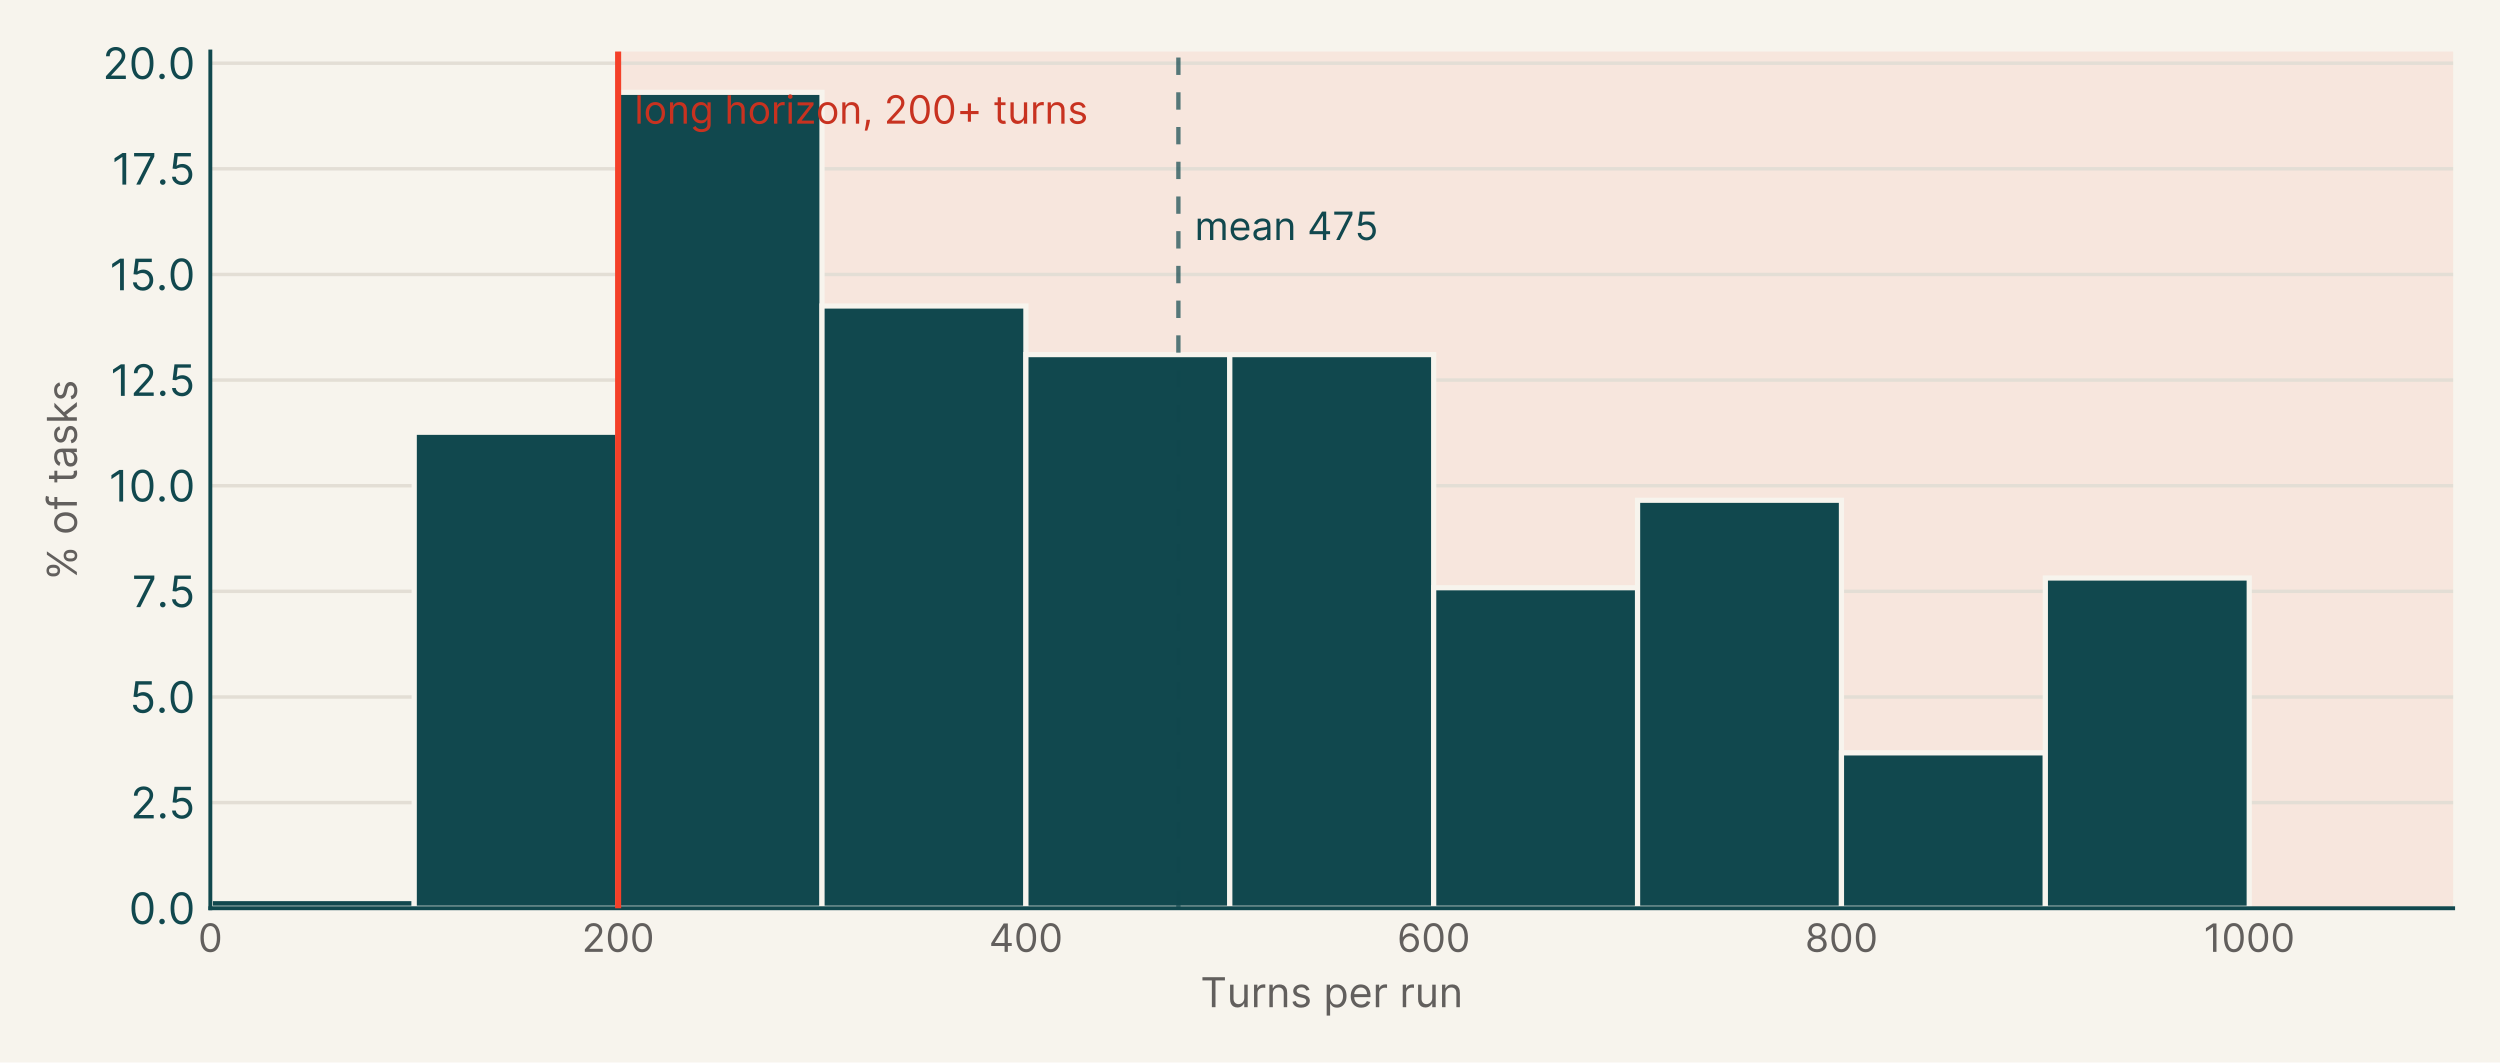
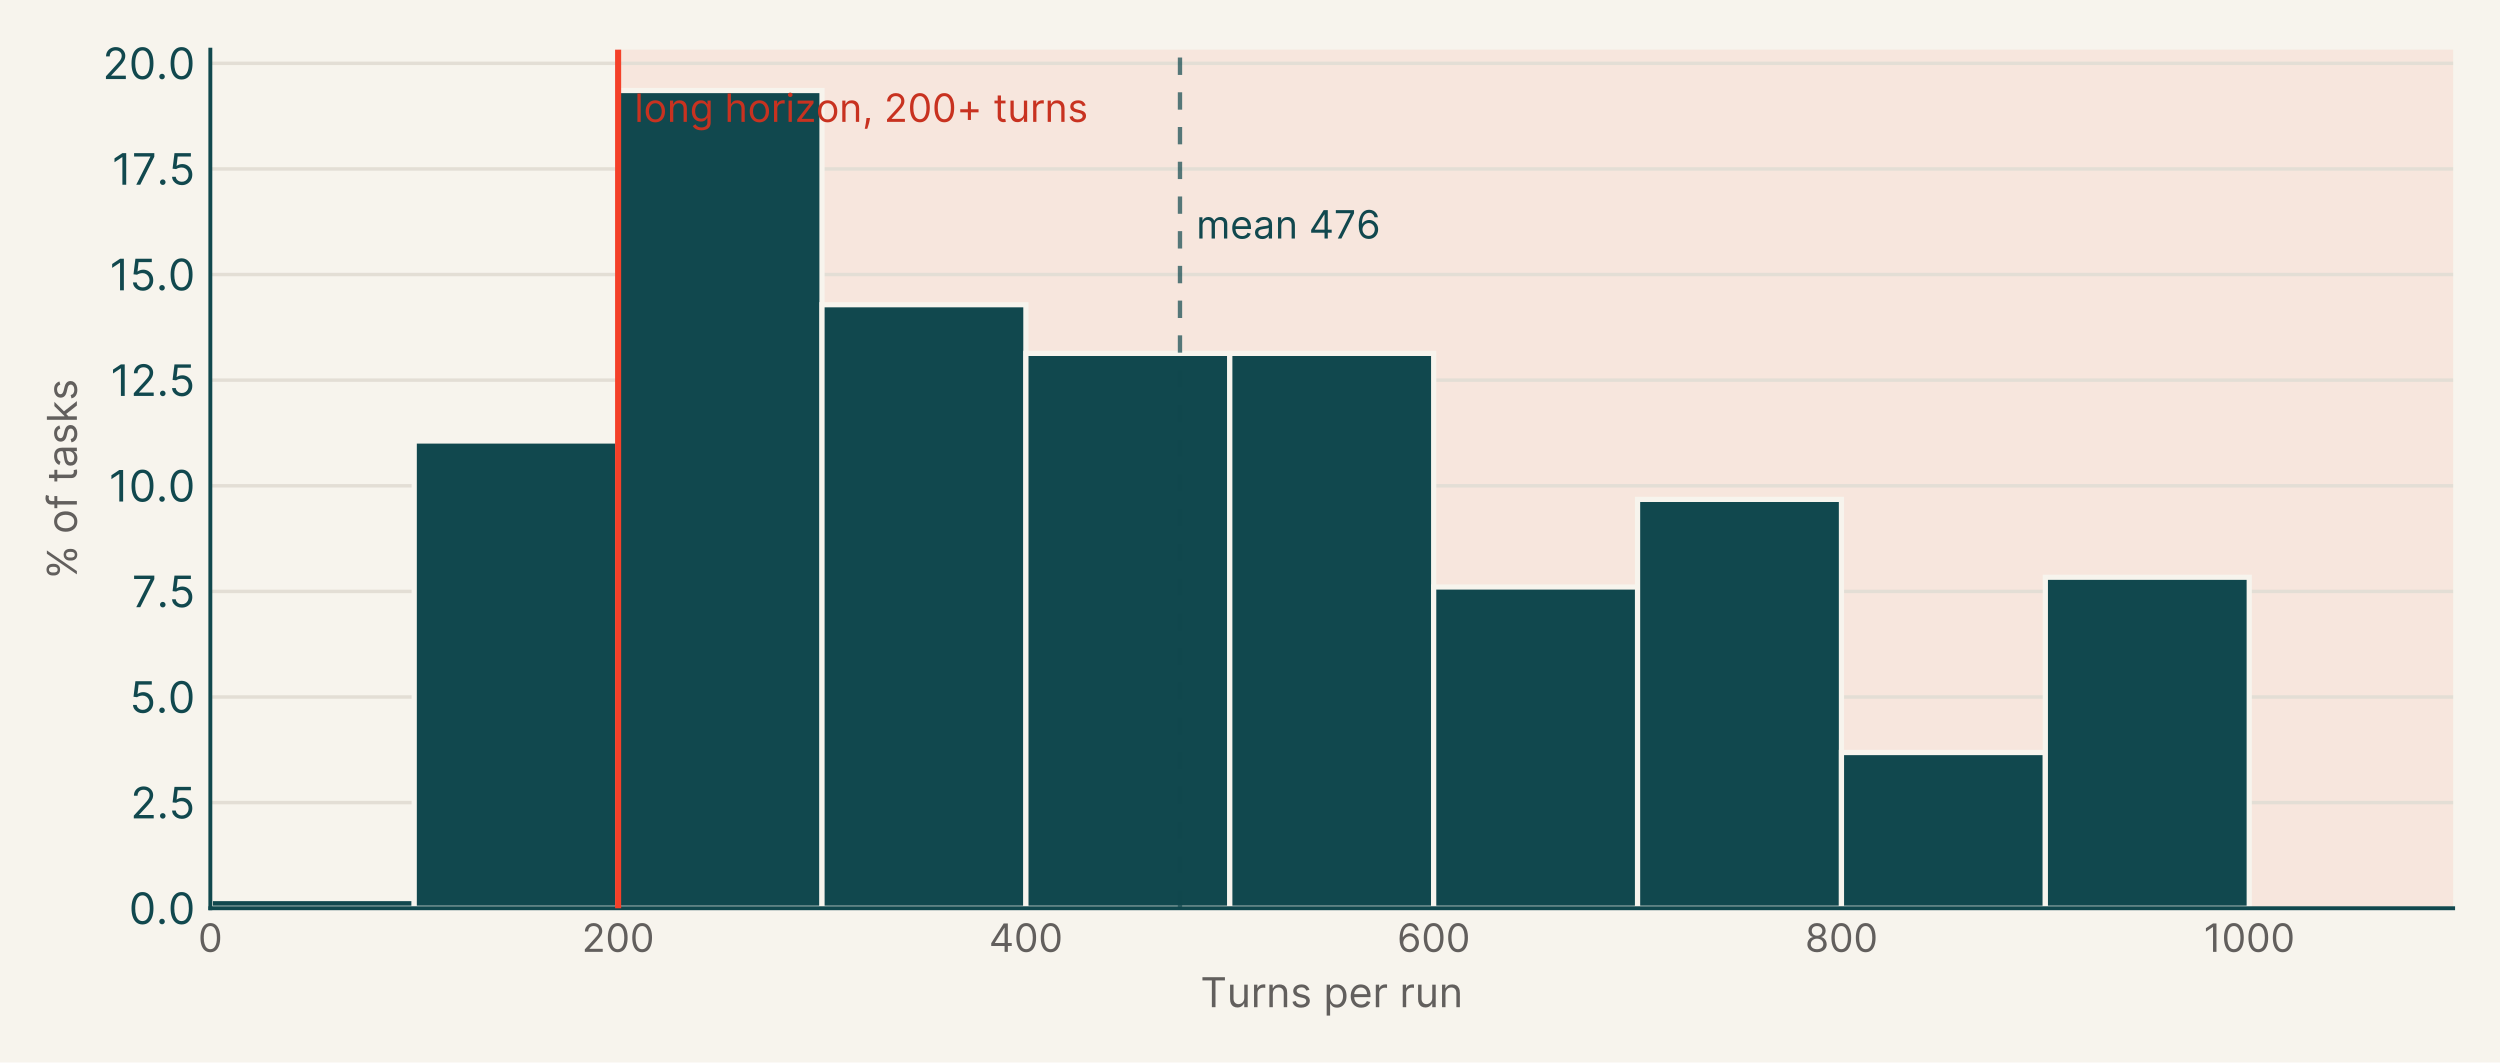
<svg xmlns="http://www.w3.org/2000/svg" xmlns:xlink="http://www.w3.org/1999/xlink" width="576pt" height="244.8pt" viewBox="0 0 576 244.8" version="1.1">
  <defs>
    <style type="text/css">*{stroke-linejoin: round; stroke-linecap: butt}</style>
  </defs>
  <g id="figure_1">
    <g id="patch_1">
      <path d="M 0 244.8  L 576 244.8  L 576 0  L 0 0  z " style="fill: #f7f4ed" />
    </g>
    <g id="axes_1">
      <g id="patch_2">
-         <path d="M 48.461 209.26  L 565.2 209.26  L 565.2 11.872  L 48.461 11.872  z " style="fill: #f7f4ed" />
+         <path d="M 48.461 209.26  L 565.2 209.26  L 565.2 11.445  L 48.461 11.445  z " style="fill: #f7f4ed" />
      </g>
      <g id="patch_3">
-         <path d="M 142.413 209.26  L 565.2 209.26  L 565.2 11.872  L 142.413 11.872  z " clip-path="url(#pbe2cc1f0dd)" style="fill: #f44029; fill-opacity: 0.08" />
+         <path d="M 142.413 209.26  L 565.2 209.26  L 565.2 11.445  L 142.413 11.445  z " clip-path="url(#p236b8cc270)" style="fill: #f44029; fill-opacity: 0.08" />
      </g>
      <g id="matplotlib.axis_1">
        <g id="xtick_1">
          <g id="line2d_1" />
          <g id="text_1">
            <g style="fill: #625f5d" transform="translate(45.64813 219.3064) scale(0.09 -0.09)">
              <defs>
                <path id="Inter-Regular-30" d="M 2000 -64  Q 1486 -64 1125 217  Q 764 498 573 1033  Q 382 1568 382 2327  Q 382 3082 574 3617  Q 766 4152 1128 4435  Q 1491 4718 2000 4718  Q 2509 4718 2871 4435  Q 3234 4152 3426 3617  Q 3618 3082 3618 2327  Q 3618 1568 3427 1033  Q 3236 498 2875 217  Q 2514 -64 2000 -64  z M 2000 436  Q 2509 436 2791 927  Q 3073 1418 3073 2327  Q 3073 2932 2944 3357  Q 2816 3782 2576 4004  Q 2336 4227 2000 4227  Q 1496 4227 1211 3730  Q 927 3234 927 2327  Q 927 1723 1054 1300  Q 1182 877 1421 656  Q 1661 436 2000 436  z " transform="scale(0.015625)" />
              </defs>
              <use xlink:href="#Inter-Regular-30" />
            </g>
          </g>
        </g>
        <g id="xtick_2">
          <g id="line2d_2" />
          <g id="text_2">
            <g style="fill: #625f5d" transform="translate(134.065 219.3064) scale(0.09 -0.09)">
              <defs>
                <path id="Inter-Regular-32" d="M 482 0  L 482 409  L 2018 2091  Q 2289 2386 2464 2605  Q 2639 2825 2724 3019  Q 2809 3214 2809 3427  Q 2809 3673 2692 3852  Q 2575 4032 2373 4129  Q 2171 4227 1918 4227  Q 1650 4227 1451 4117  Q 1252 4007 1144 3809  Q 1036 3611 1036 3345  L 500 3345  Q 500 3755 688 4064  Q 877 4373 1203 4545  Q 1530 4718 1936 4718  Q 2346 4718 2661 4545  Q 2977 4373 3156 4079  Q 3336 3786 3336 3427  Q 3336 3170 3244 2926  Q 3152 2682 2926 2383  Q 2700 2084 2300 1655  L 1255 536  L 1255 500  L 3418 500  L 3418 0  L 482 0  z " transform="scale(0.015625)" />
              </defs>
              <use xlink:href="#Inter-Regular-32" />
              <use xlink:href="#Inter-Regular-30" x="60.511" />
              <use xlink:href="#Inter-Regular-30" x="123.011" />
            </g>
          </g>
        </g>
        <g id="xtick_3">
          <g id="line2d_3" />
          <g id="text_3">
            <g style="fill: #625f5d" transform="translate(227.8517 219.3064) scale(0.09 -0.09)">
              <defs>
                <path id="Inter-Regular-34" d="M 373 955  L 373 1418  L 2418 4655  L 2755 4655  L 2755 3936  L 2527 3936  L 982 1491  L 982 1455  L 3736 1455  L 3736 955  L 373 955  z M 2564 0  L 2564 1095  L 2564 1311  L 2564 4655  L 3100 4655  L 3100 0  L 2564 0  z " transform="scale(0.015625)" />
              </defs>
              <use xlink:href="#Inter-Regular-34" />
              <use xlink:href="#Inter-Regular-30" x="64.205" />
              <use xlink:href="#Inter-Regular-30" x="126.705" />
            </g>
          </g>
        </g>
        <g id="xtick_4">
          <g id="line2d_4" />
          <g id="text_4">
            <g style="fill: #625f5d" transform="translate(321.8873 219.3064) scale(0.09 -0.09)">
              <defs>
                <path id="Inter-Regular-36" d="M 2027 -64  Q 1741 -59 1454 45  Q 1168 150 932 399  Q 696 648 552 1074  Q 409 1500 409 2145  Q 409 2764 525 3242  Q 641 3720 861 4048  Q 1082 4377 1394 4547  Q 1707 4718 2100 4718  Q 2491 4718 2796 4562  Q 3102 4407 3295 4129  Q 3489 3852 3546 3491  L 2991 3491  Q 2914 3805 2691 4011  Q 2468 4218 2100 4218  Q 1559 4218 1249 3747  Q 939 3277 936 2427  L 973 2427  Q 1100 2620 1276 2757  Q 1452 2895 1666 2970  Q 1880 3045 2118 3045  Q 2518 3045 2850 2846  Q 3182 2648 3382 2299  Q 3582 1950 3582 1500  Q 3582 1068 3389 710  Q 3196 352 2847 142  Q 2498 -68 2027 -64  z M 2027 436  Q 2314 436 2542 579  Q 2771 723 2903 964  Q 3036 1205 3036 1500  Q 3036 1789 2908 2026  Q 2780 2264 2556 2404  Q 2332 2545 2046 2545  Q 1830 2545 1643 2460  Q 1457 2375 1317 2227  Q 1177 2080 1097 1890  Q 1018 1700 1018 1491  Q 1018 1214 1149 973  Q 1280 732 1508 584  Q 1736 436 2027 436  z " transform="scale(0.015625)" />
              </defs>
              <use xlink:href="#Inter-Regular-36" />
              <use xlink:href="#Inter-Regular-30" x="62.358" />
              <use xlink:href="#Inter-Regular-30" x="124.858" />
            </g>
          </g>
        </g>
        <g id="xtick_5">
          <g id="line2d_5" />
          <g id="text_5">
            <g style="fill: #625f5d" transform="translate(415.8715 219.3064) scale(0.09 -0.09)">
              <defs>
                <path id="Inter-Regular-38" d="M 1973 -64  Q 1505 -64 1147 103  Q 789 270 589 564  Q 389 859 391 1236  Q 389 1532 507 1783  Q 625 2034 830 2203  Q 1036 2373 1291 2418  L 1291 2445  Q 957 2532 759 2821  Q 561 3111 564 3482  Q 561 3836 743 4115  Q 925 4395 1244 4556  Q 1564 4718 1973 4718  Q 2377 4718 2695 4556  Q 3014 4395 3197 4115  Q 3380 3836 3382 3482  Q 3380 3111 3181 2821  Q 2982 2532 2655 2445  L 2655 2418  Q 2907 2373 3109 2203  Q 3311 2034 3431 1783  Q 3552 1532 3555 1236  Q 3552 859 3351 564  Q 3150 270 2794 103  Q 2439 -64 1973 -64  z M 1973 436  Q 2289 436 2518 538  Q 2748 641 2873 827  Q 2998 1014 3000 1264  Q 2998 1527 2864 1729  Q 2730 1932 2499 2048  Q 2268 2164 1973 2164  Q 1675 2164 1442 2048  Q 1209 1932 1076 1729  Q 943 1527 946 1264  Q 943 1014 1067 827  Q 1191 641 1423 538  Q 1655 436 1973 436  z M 1973 2645  Q 2223 2645 2417 2745  Q 2611 2845 2722 3025  Q 2834 3205 2836 3445  Q 2834 3682 2725 3858  Q 2616 4034 2423 4130  Q 2230 4227 1973 4227  Q 1711 4227 1516 4130  Q 1321 4034 1214 3858  Q 1107 3682 1109 3445  Q 1107 3205 1217 3025  Q 1327 2845 1522 2745  Q 1718 2645 1973 2645  z " transform="scale(0.015625)" />
              </defs>
              <use xlink:href="#Inter-Regular-38" />
              <use xlink:href="#Inter-Regular-30" x="61.648" />
              <use xlink:href="#Inter-Regular-30" x="124.148" />
            </g>
          </g>
        </g>
        <g id="xtick_6">
          <g id="line2d_6" />
          <g id="text_6">
            <g style="fill: #625f5d" transform="translate(507.6958 219.3064) scale(0.09 -0.09)">
              <defs>
                <path id="Inter-Regular-31" d="M 2118 4655  L 2118 0  L 1555 0  L 1555 4064  L 1527 4064  L 391 3309  L 391 3882  L 1555 4655  L 2118 4655  z " transform="scale(0.015625)" />
              </defs>
              <use xlink:href="#Inter-Regular-31" />
              <use xlink:href="#Inter-Regular-30" x="46.449" />
              <use xlink:href="#Inter-Regular-30" x="108.949" />
              <use xlink:href="#Inter-Regular-30" x="171.449" />
            </g>
          </g>
        </g>
        <g id="text_7">
          <g style="fill: #625f5d" transform="translate(276.5817 232.057) scale(0.095 -0.095)">
            <defs>
              <path id="Inter-Regular-54" d="M 309 4155  L 309 4655  L 3800 4655  L 3800 4155  L 2336 4155  L 2336 0  L 1773 0  L 1773 4155  L 309 4155  z " transform="scale(0.015625)" />
              <path id="Inter-Regular-75" d="M 2691 1427  L 2691 3491  L 3227 3491  L 3227 0  L 2691 0  L 2691 591  L 2655 591  Q 2532 325 2273 140  Q 2014 -45 1618 -45  Q 1291 -45 1036 99  Q 782 243 636 535  Q 491 827 491 1273  L 491 3491  L 1027 3491  L 1027 1309  Q 1027 927 1242 700  Q 1457 473 1791 473  Q 1991 473 2199 575  Q 2407 677 2549 888  Q 2691 1100 2691 1427  z " transform="scale(0.015625)" />
              <path id="Inter-Regular-72" d="M 491 0  L 491 3491  L 1009 3491  L 1009 2964  L 1046 2964  Q 1141 3223 1391 3384  Q 1641 3545 1955 3545  Q 2014 3545 2102 3543  Q 2191 3541 2236 3536  L 2236 2991  Q 2209 2998 2112 3012  Q 2016 3027 1909 3027  Q 1655 3027 1456 2921  Q 1257 2816 1142 2630  Q 1027 2445 1027 2209  L 1027 0  L 491 0  z " transform="scale(0.015625)" />
              <path id="Inter-Regular-6e" d="M 1027 2100  L 1027 0  L 491 0  L 491 3491  L 1009 3491  L 1009 2945  L 1055 2945  Q 1177 3211 1427 3373  Q 1677 3536 2073 3536  Q 2427 3536 2693 3392  Q 2959 3248 3107 2956  Q 3255 2664 3255 2218  L 3255 0  L 2718 0  L 2718 2182  Q 2718 2593 2504 2824  Q 2291 3055 1918 3055  Q 1661 3055 1460 2943  Q 1259 2832 1143 2618  Q 1027 2405 1027 2100  z " transform="scale(0.015625)" />
              <path id="Inter-Regular-73" d="M 2964 2709  L 2482 2573  Q 2436 2693 2348 2808  Q 2261 2923 2111 2998  Q 1961 3073 1727 3073  Q 1407 3073 1194 2926  Q 982 2780 982 2555  Q 982 2355 1127 2239  Q 1273 2123 1582 2045  L 2100 1918  Q 2568 1805 2797 1572  Q 3027 1339 3027 973  Q 3027 673 2855 436  Q 2684 200 2377 63  Q 2071 -73 1664 -73  Q 1130 -73 780 159  Q 430 391 336 836  L 846 964  Q 918 682 1121 541  Q 1325 400 1655 400  Q 2030 400 2251 560  Q 2473 720 2473 945  Q 2473 1127 2345 1251  Q 2218 1375 1955 1436  L 1373 1573  Q 893 1686 669 1926  Q 446 2166 446 2527  Q 446 2823 613 3050  Q 780 3277 1069 3406  Q 1359 3536 1727 3536  Q 2246 3536 2542 3309  Q 2839 3082 2964 2709  z " transform="scale(0.015625)" />
              <path id="Inter-Regular-20" transform="scale(0.015625)" />
              <path id="Inter-Regular-70" d="M 491 -1309  L 491 3491  L 1009 3491  L 1009 2936  L 1073 2936  Q 1132 3027 1237 3169  Q 1343 3311 1542 3423  Q 1741 3536 2082 3536  Q 2523 3536 2859 3315  Q 3196 3095 3384 2690  Q 3573 2286 3573 1736  Q 3573 1182 3384 776  Q 3196 370 2861 148  Q 2527 -73 2091 -73  Q 1755 -73 1552 39  Q 1350 152 1241 296  Q 1132 441 1073 536  L 1027 536  L 1027 -1309  L 491 -1309  z M 1018 1745  Q 1018 1350 1134 1049  Q 1250 748 1473 578  Q 1696 409 2018 409  Q 2355 409 2581 587  Q 2807 766 2921 1069  Q 3036 1373 3036 1745  Q 3036 2114 2923 2410  Q 2811 2707 2585 2881  Q 2359 3055 2018 3055  Q 1691 3055 1468 2890  Q 1246 2725 1132 2430  Q 1018 2136 1018 1745  z " transform="scale(0.015625)" />
              <path id="Inter-Regular-65" d="M 1955 -73  Q 1450 -73 1085 151  Q 721 375 524 778  Q 327 1182 327 1718  Q 327 2255 524 2665  Q 721 3075 1074 3305  Q 1427 3536 1900 3536  Q 2173 3536 2439 3445  Q 2705 3355 2923 3151  Q 3141 2948 3270 2614  Q 3400 2280 3400 1791  L 3400 1564  L 709 1564  L 709 2027  L 2855 2027  Q 2855 2323 2738 2554  Q 2621 2786 2406 2920  Q 2191 3055 1900 3055  Q 1580 3055 1347 2897  Q 1114 2739 989 2486  Q 864 2234 864 1945  L 864 1636  Q 864 1241 1001 967  Q 1139 693 1384 551  Q 1630 409 1955 409  Q 2166 409 2337 469  Q 2509 530 2634 651  Q 2759 773 2827 955  L 3346 809  Q 3264 545 3070 346  Q 2877 148 2593 37  Q 2309 -73 1955 -73  z " transform="scale(0.015625)" />
            </defs>
            <use xlink:href="#Inter-Regular-54" />
            <use xlink:href="#Inter-Regular-75" x="64.205" />
            <use xlink:href="#Inter-Regular-72" x="122.301" />
            <use xlink:href="#Inter-Regular-6e" x="159.517" />
            <use xlink:href="#Inter-Regular-73" x="218.04" />
            <use xlink:href="#Inter-Regular-20" x="270.313" />
            <use xlink:href="#Inter-Regular-70" x="298.438" />
            <use xlink:href="#Inter-Regular-65" x="359.375" />
            <use xlink:href="#Inter-Regular-72" x="417.614" />
            <use xlink:href="#Inter-Regular-20" x="454.83" />
            <use xlink:href="#Inter-Regular-72" x="482.955" />
            <use xlink:href="#Inter-Regular-75" x="520.171" />
            <use xlink:href="#Inter-Regular-6e" x="578.267" />
          </g>
        </g>
      </g>
      <g id="matplotlib.axis_2">
        <g id="ytick_1">
          <g id="line2d_7">
-             <path d="M 48.461 209.26  L 565.2 209.26  " clip-path="url(#pbe2cc1f0dd)" style="fill: none; stroke: #e3ded5; stroke-width: 0.8; stroke-linecap: square" />
+             <path d="M 48.461 209.26  L 565.2 209.26  " clip-path="url(#p236b8cc270)" style="fill: none; stroke: #e3ded5; stroke-width: 0.8; stroke-linecap: square" />
          </g>
          <g id="line2d_8" />
          <g id="text_8">
            <g style="fill: #11484e" transform="translate(29.70437 212.897) scale(0.1 -0.1)">
              <defs>
                <path id="Inter-Regular-2e" d="M 882 -36  Q 714 -36 593 84  Q 473 205 473 373  Q 473 541 593 661  Q 714 782 882 782  Q 1050 782 1170 661  Q 1291 541 1291 373  Q 1291 261 1235 168  Q 1180 75 1088 19  Q 996 -36 882 -36  z " transform="scale(0.015625)" />
              </defs>
              <use xlink:href="#Inter-Regular-30" />
              <use xlink:href="#Inter-Regular-2e" x="62.5" />
              <use xlink:href="#Inter-Regular-30" x="90.057" />
            </g>
          </g>
        </g>
        <g id="ytick_2">
          <g id="line2d_9">
-             <path d="M 48.461 184.922  L 565.2 184.922  " clip-path="url(#pbe2cc1f0dd)" style="fill: none; stroke: #e3ded5; stroke-width: 0.8; stroke-linecap: square" />
+             <path d="M 48.461 184.926  L 565.2 184.926  " clip-path="url(#p236b8cc270)" style="fill: none; stroke: #e3ded5; stroke-width: 0.8; stroke-linecap: square" />
          </g>
          <g id="line2d_10" />
          <g id="text_9">
-             <g style="fill: #11484e" transform="translate(30.07313 188.5592) scale(0.1 -0.1)">
+             <g style="fill: #11484e" transform="translate(30.07313 188.5626) scale(0.1 -0.1)">
              <defs>
                <path id="Inter-Regular-35" d="M 1936 -64  Q 1536 -64 1216 95  Q 896 255 702 532  Q 509 809 491 1164  L 1036 1164  Q 1068 848 1324 642  Q 1580 436 1936 436  Q 2223 436 2447 570  Q 2671 705 2799 940  Q 2927 1175 2927 1473  Q 2927 1777 2794 2017  Q 2661 2257 2429 2395  Q 2198 2534 1900 2536  Q 1686 2539 1461 2472  Q 1236 2405 1091 2300  L 564 2364  L 846 4655  L 3264 4655  L 3264 4155  L 1318 4155  L 1155 2782  L 1182 2782  Q 1325 2895 1541 2970  Q 1757 3045 1991 3045  Q 2418 3045 2753 2842  Q 3089 2639 3281 2286  Q 3473 1934 3473 1482  Q 3473 1036 3274 687  Q 3075 339 2727 137  Q 2380 -64 1936 -64  z " transform="scale(0.015625)" />
              </defs>
              <use xlink:href="#Inter-Regular-32" />
              <use xlink:href="#Inter-Regular-2e" x="60.511" />
              <use xlink:href="#Inter-Regular-35" x="88.068" />
            </g>
          </g>
        </g>
        <g id="ytick_3">
          <g id="line2d_11">
-             <path d="M 48.461 160.585  L 565.2 160.585  " clip-path="url(#pbe2cc1f0dd)" style="fill: none; stroke: #e3ded5; stroke-width: 0.8; stroke-linecap: square" />
+             <path d="M 48.461 160.591  L 565.2 160.591  " clip-path="url(#p236b8cc270)" style="fill: none; stroke: #e3ded5; stroke-width: 0.8; stroke-linecap: square" />
          </g>
          <g id="line2d_12" />
          <g id="text_10">
-             <g style="fill: #11484e" transform="translate(29.87469 164.2214) scale(0.1 -0.1)">
+             <g style="fill: #11484e" transform="translate(29.87469 164.2281) scale(0.1 -0.1)">
              <use xlink:href="#Inter-Regular-35" />
              <use xlink:href="#Inter-Regular-2e" x="60.795" />
              <use xlink:href="#Inter-Regular-30" x="88.352" />
            </g>
          </g>
        </g>
        <g id="ytick_4">
          <g id="line2d_13">
-             <path d="M 48.461 136.247  L 565.2 136.247  " clip-path="url(#pbe2cc1f0dd)" style="fill: none; stroke: #e3ded5; stroke-width: 0.8; stroke-linecap: square" />
+             <path d="M 48.461 136.257  L 565.2 136.257  " clip-path="url(#p236b8cc270)" style="fill: none; stroke: #e3ded5; stroke-width: 0.8; stroke-linecap: square" />
          </g>
          <g id="line2d_14" />
          <g id="text_11">
-             <g style="fill: #11484e" transform="translate(30.41375 139.8836) scale(0.1 -0.1)">
+             <g style="fill: #11484e" transform="translate(30.41375 139.8937) scale(0.1 -0.1)">
              <defs>
                <path id="Inter-Regular-37" d="M 627 0  L 2709 4118  L 2709 4155  L 309 4155  L 309 4655  L 3291 4655  L 3291 4127  L 1218 0  L 627 0  z " transform="scale(0.015625)" />
              </defs>
              <use xlink:href="#Inter-Regular-37" />
              <use xlink:href="#Inter-Regular-2e" x="57.102" />
              <use xlink:href="#Inter-Regular-35" x="84.659" />
            </g>
          </g>
        </g>
        <g id="ytick_5">
          <g id="line2d_15">
-             <path d="M 48.461 111.909  L 565.2 111.909  " clip-path="url(#pbe2cc1f0dd)" style="fill: none; stroke: #e3ded5; stroke-width: 0.8; stroke-linecap: square" />
+             <path d="M 48.461 111.922  L 565.2 111.922  " clip-path="url(#p236b8cc270)" style="fill: none; stroke: #e3ded5; stroke-width: 0.8; stroke-linecap: square" />
          </g>
          <g id="line2d_16" />
          <g id="text_12">
-             <g style="fill: #11484e" transform="translate(25.05906 115.5457) scale(0.1 -0.1)">
+             <g style="fill: #11484e" transform="translate(25.05906 115.5592) scale(0.1 -0.1)">
              <use xlink:href="#Inter-Regular-31" />
              <use xlink:href="#Inter-Regular-30" x="46.449" />
              <use xlink:href="#Inter-Regular-2e" x="108.949" />
              <use xlink:href="#Inter-Regular-30" x="136.506" />
            </g>
          </g>
        </g>
        <g id="ytick_6">
          <g id="line2d_17">
-             <path d="M 48.461 87.571  L 565.2 87.571  " clip-path="url(#pbe2cc1f0dd)" style="fill: none; stroke: #e3ded5; stroke-width: 0.8; stroke-linecap: square" />
+             <path d="M 48.461 87.588  L 565.2 87.588  " clip-path="url(#p236b8cc270)" style="fill: none; stroke: #e3ded5; stroke-width: 0.8; stroke-linecap: square" />
          </g>
          <g id="line2d_18" />
          <g id="text_13">
-             <g style="fill: #11484e" transform="translate(25.42781 91.2079) scale(0.1 -0.1)">
+             <g style="fill: #11484e" transform="translate(25.42781 91.22474) scale(0.1 -0.1)">
              <use xlink:href="#Inter-Regular-31" />
              <use xlink:href="#Inter-Regular-32" x="46.449" />
              <use xlink:href="#Inter-Regular-2e" x="106.96" />
              <use xlink:href="#Inter-Regular-35" x="134.517" />
            </g>
          </g>
        </g>
        <g id="ytick_7">
          <g id="line2d_19">
-             <path d="M 48.461 63.233  L 565.2 63.233  " clip-path="url(#pbe2cc1f0dd)" style="fill: none; stroke: #e3ded5; stroke-width: 0.8; stroke-linecap: square" />
+             <path d="M 48.461 63.254  L 565.2 63.254  " clip-path="url(#p236b8cc270)" style="fill: none; stroke: #e3ded5; stroke-width: 0.8; stroke-linecap: square" />
          </g>
          <g id="line2d_20" />
          <g id="text_14">
-             <g style="fill: #11484e" transform="translate(25.22938 66.87007) scale(0.1 -0.1)">
+             <g style="fill: #11484e" transform="translate(25.22938 66.89028) scale(0.1 -0.1)">
              <use xlink:href="#Inter-Regular-31" />
              <use xlink:href="#Inter-Regular-35" x="46.449" />
              <use xlink:href="#Inter-Regular-2e" x="107.244" />
              <use xlink:href="#Inter-Regular-30" x="134.801" />
            </g>
          </g>
        </g>
        <g id="ytick_8">
          <g id="line2d_21">
-             <path d="M 48.461 38.896  L 565.2 38.896  " clip-path="url(#pbe2cc1f0dd)" style="fill: none; stroke: #e3ded5; stroke-width: 0.8; stroke-linecap: square" />
+             <path d="M 48.461 38.919  L 565.2 38.919  " clip-path="url(#p236b8cc270)" style="fill: none; stroke: #e3ded5; stroke-width: 0.8; stroke-linecap: square" />
          </g>
          <g id="line2d_22" />
          <g id="text_15">
-             <g style="fill: #11484e" transform="translate(25.76844 42.53225) scale(0.1 -0.1)">
+             <g style="fill: #11484e" transform="translate(25.76844 42.55583) scale(0.1 -0.1)">
              <use xlink:href="#Inter-Regular-31" />
              <use xlink:href="#Inter-Regular-37" x="46.449" />
              <use xlink:href="#Inter-Regular-2e" x="103.551" />
              <use xlink:href="#Inter-Regular-35" x="131.108" />
            </g>
          </g>
        </g>
        <g id="ytick_9">
          <g id="line2d_23">
-             <path d="M 48.461 14.558  L 565.2 14.558  " clip-path="url(#pbe2cc1f0dd)" style="fill: none; stroke: #e3ded5; stroke-width: 0.8; stroke-linecap: square" />
+             <path d="M 48.461 14.585  L 565.2 14.585  " clip-path="url(#p236b8cc270)" style="fill: none; stroke: #e3ded5; stroke-width: 0.8; stroke-linecap: square" />
          </g>
          <g id="line2d_24" />
          <g id="text_16">
-             <g style="fill: #11484e" transform="translate(23.65281 18.19442) scale(0.1 -0.1)">
+             <g style="fill: #11484e" transform="translate(23.65281 18.22137) scale(0.1 -0.1)">
              <use xlink:href="#Inter-Regular-32" />
              <use xlink:href="#Inter-Regular-30" x="60.511" />
              <use xlink:href="#Inter-Regular-2e" x="123.011" />
              <use xlink:href="#Inter-Regular-30" x="150.568" />
            </g>
          </g>
        </g>
        <g id="text_17">
-           <g style="fill: #625f5d" transform="translate(17.70977 133.6015) rotate(-90) scale(0.095 -0.095)">
+           <g style="fill: #625f5d" transform="translate(17.70977 133.3878) rotate(-90) scale(0.095 -0.095)">
            <defs>
              <path id="Inter-Regular-25" d="M 2855 873  L 2855 1118  Q 2855 1373 2960 1585  Q 3066 1798 3269 1926  Q 3473 2055 3764 2055  Q 4059 2055 4259 1926  Q 4459 1798 4561 1585  Q 4664 1373 4664 1118  L 4664 873  Q 4664 618 4560 405  Q 4457 193 4256 64  Q 4055 -64 3764 -64  Q 3468 -64 3266 64  Q 3064 193 2959 405  Q 2855 618 2855 873  z M 3318 1118  L 3318 873  Q 3318 661 3418 494  Q 3518 327 3764 327  Q 4002 327 4101 494  Q 4200 661 4200 873  L 4200 1118  Q 4200 1330 4104 1497  Q 4009 1664 3764 1664  Q 3525 1664 3421 1497  Q 3318 1330 3318 1118  z M 536 3536  L 536 3782  Q 536 4036 642 4248  Q 748 4461 951 4589  Q 1155 4718 1446 4718  Q 1741 4718 1941 4589  Q 2141 4461 2243 4248  Q 2346 4036 2346 3782  L 2346 3536  Q 2346 3282 2242 3069  Q 2139 2857 1937 2728  Q 1736 2600 1446 2600  Q 1150 2600 948 2728  Q 746 2857 641 3069  Q 536 3282 536 3536  z M 1000 3782  L 1000 3536  Q 1000 3325 1100 3158  Q 1200 2991 1446 2991  Q 1684 2991 1783 3158  Q 1882 3325 1882 3536  L 1882 3782  Q 1882 3993 1786 4160  Q 1691 4327 1446 4327  Q 1207 4327 1103 4160  Q 1000 3993 1000 3782  z M 709 0  L 3909 4655  L 4427 4655  L 1227 0  L 709 0  z " transform="scale(0.015625)" />
              <path id="Inter-Regular-6f" d="M 1909 -73  Q 1436 -73 1080 152  Q 725 377 526 781  Q 327 1186 327 1727  Q 327 2273 526 2679  Q 725 3086 1080 3311  Q 1436 3536 1909 3536  Q 2382 3536 2737 3311  Q 3093 3086 3292 2679  Q 3491 2273 3491 1727  Q 3491 1186 3292 781  Q 3093 377 2737 152  Q 2382 -73 1909 -73  z M 1909 409  Q 2268 409 2500 593  Q 2732 777 2843 1077  Q 2955 1377 2955 1727  Q 2955 2077 2843 2379  Q 2732 2682 2500 2868  Q 2268 3055 1909 3055  Q 1550 3055 1318 2868  Q 1086 2682 975 2379  Q 864 2077 864 1727  Q 864 1377 975 1077  Q 1086 777 1318 593  Q 1550 409 1909 409  z " transform="scale(0.015625)" />
              <path id="Inter-Regular-66" d="M 2046 3491  L 2046 3036  L 164 3036  L 164 3491  L 2046 3491  z M 727 0  L 727 3973  Q 727 4273 868 4473  Q 1009 4673 1234 4773  Q 1459 4873 1709 4873  Q 1907 4873 2032 4841  Q 2157 4809 2218 4782  L 2064 4318  Q 2023 4332 1951 4352  Q 1880 4373 1764 4373  Q 1498 4373 1381 4239  Q 1264 4105 1264 3845  L 1264 0  L 727 0  z " transform="scale(0.015625)" />
              <path id="Inter-Regular-74" d="M 2009 3491  L 2009 3036  L 200 3036  L 200 3491  L 2009 3491  z M 727 4327  L 1264 4327  L 1264 1000  Q 1264 773 1331 660  Q 1398 548 1503 510  Q 1609 473 1727 473  Q 1816 473 1873 483  Q 1930 493 1964 500  L 2073 18  Q 2018 -2 1920 -23  Q 1823 -45 1673 -45  Q 1446 -45 1228 52  Q 1011 150 869 350  Q 727 550 727 855  L 727 4327  z " transform="scale(0.015625)" />
              <path id="Inter-Regular-61" d="M 1518 -82  Q 1186 -82 916 44  Q 646 170 486 410  Q 327 650 327 991  Q 327 1291 445 1478  Q 564 1666 761 1773  Q 959 1880 1199 1933  Q 1439 1986 1682 2018  Q 2000 2059 2199 2080  Q 2398 2102 2490 2154  Q 2582 2207 2582 2336  L 2582 2355  Q 2582 2691 2399 2877  Q 2216 3064 1846 3064  Q 1461 3064 1243 2895  Q 1025 2727 936 2536  L 427 2718  Q 564 3036 792 3214  Q 1021 3393 1292 3464  Q 1564 3536 1827 3536  Q 1996 3536 2215 3496  Q 2434 3457 2640 3334  Q 2846 3211 2982 2963  Q 3118 2716 3118 2300  L 3118 0  L 2582 0  L 2582 473  L 2555 473  Q 2500 359 2373 229  Q 2246 100 2034 9  Q 1823 -82 1518 -82  z M 1600 400  Q 1918 400 2137 525  Q 2357 650 2469 847  Q 2582 1045 2582 1264  L 2582 1755  Q 2548 1714 2433 1681  Q 2318 1648 2169 1624  Q 2021 1600 1881 1583  Q 1741 1566 1655 1555  Q 1446 1527 1265 1467  Q 1084 1407 974 1287  Q 864 1168 864 964  Q 864 684 1072 542  Q 1280 400 1600 400  z " transform="scale(0.015625)" />
              <path id="Inter-Regular-6b" d="M 991 1273  L 982 1936  L 1091 1936  L 2618 3491  L 3282 3491  L 1655 1845  L 1609 1845  L 991 1273  z M 491 0  L 491 4655  L 1027 4655  L 1027 0  L 491 0  z M 2709 0  L 1346 1727  L 1727 2100  L 3391 0  L 2709 0  z " transform="scale(0.015625)" />
            </defs>
            <use xlink:href="#Inter-Regular-25" />
            <use xlink:href="#Inter-Regular-20" x="81.25" />
            <use xlink:href="#Inter-Regular-6f" x="109.375" />
            <use xlink:href="#Inter-Regular-66" x="169.034" />
            <use xlink:href="#Inter-Regular-20" x="205.114" />
            <use xlink:href="#Inter-Regular-74" x="233.239" />
            <use xlink:href="#Inter-Regular-61" x="269.602" />
            <use xlink:href="#Inter-Regular-73" x="325.994" />
            <use xlink:href="#Inter-Regular-6b" x="378.267" />
            <use xlink:href="#Inter-Regular-73" x="432.671" />
          </g>
        </g>
      </g>
      <g id="patch_4">
-         <path d="M 48.461 209.26  L 95.437 209.26  L 95.437 207.022  L 48.461 207.022  z " clip-path="url(#pbe2cc1f0dd)" style="fill: #11484e; stroke: #f7f4ed; stroke-width: 1.2; stroke-linejoin: miter" />
+         <path d="M 48.461 209.26  L 95.437 209.26  L 95.437 207.018  L 48.461 207.018  z " clip-path="url(#p236b8cc270)" style="fill: #11484e; stroke: #f7f4ed; stroke-width: 1.2; stroke-linejoin: miter" />
      </g>
      <g id="patch_5">
-         <path d="M 95.437 209.26  L 142.413 209.26  L 142.413 99.6  L 95.437 99.6  z " clip-path="url(#pbe2cc1f0dd)" style="fill: #11484e; stroke: #f7f4ed; stroke-width: 1.2; stroke-linejoin: miter" />
+         <path d="M 95.437 209.26  L 142.413 209.26  L 142.413 101.606  L 95.437 101.606  z " clip-path="url(#p236b8cc270)" style="fill: #11484e; stroke: #f7f4ed; stroke-width: 1.2; stroke-linejoin: miter" />
      </g>
      <g id="patch_6">
-         <path d="M 142.413 209.26  L 189.39 209.26  L 189.39 21.272  L 142.413 21.272  z " clip-path="url(#pbe2cc1f0dd)" style="fill: #11484e; stroke: #f7f4ed; stroke-width: 1.2; stroke-linejoin: miter" />
+         <path d="M 142.413 209.26  L 189.39 209.26  L 189.39 20.865  L 142.413 20.865  z " clip-path="url(#p236b8cc270)" style="fill: #11484e; stroke: #f7f4ed; stroke-width: 1.2; stroke-linejoin: miter" />
      </g>
      <g id="patch_7">
-         <path d="M 189.39 209.26  L 236.366 209.26  L 236.366 70.507  L 189.39 70.507  z " clip-path="url(#pbe2cc1f0dd)" style="fill: #11484e; stroke: #f7f4ed; stroke-width: 1.2; stroke-linejoin: miter" />
+         <path d="M 189.39 209.26  L 236.366 209.26  L 236.366 70.206  L 189.39 70.206  z " clip-path="url(#p236b8cc270)" style="fill: #11484e; stroke: #f7f4ed; stroke-width: 1.2; stroke-linejoin: miter" />
      </g>
      <g id="patch_8">
-         <path d="M 236.366 209.26  L 283.342 209.26  L 283.342 81.697  L 236.366 81.697  z " clip-path="url(#pbe2cc1f0dd)" style="fill: #11484e; stroke: #f7f4ed; stroke-width: 1.2; stroke-linejoin: miter" />
+         <path d="M 236.366 209.26  L 283.342 209.26  L 283.342 81.42  L 236.366 81.42  z " clip-path="url(#p236b8cc270)" style="fill: #11484e; stroke: #f7f4ed; stroke-width: 1.2; stroke-linejoin: miter" />
      </g>
      <g id="patch_9">
-         <path d="M 283.342 209.26  L 330.318 209.26  L 330.318 81.697  L 283.342 81.697  z " clip-path="url(#pbe2cc1f0dd)" style="fill: #11484e; stroke: #f7f4ed; stroke-width: 1.2; stroke-linejoin: miter" />
+         <path d="M 283.342 209.26  L 330.318 209.26  L 330.318 81.42  L 283.342 81.42  z " clip-path="url(#p236b8cc270)" style="fill: #11484e; stroke: #f7f4ed; stroke-width: 1.2; stroke-linejoin: miter" />
      </g>
      <g id="patch_10">
-         <path d="M 330.318 209.26  L 377.295 209.26  L 377.295 135.408  L 330.318 135.408  z " clip-path="url(#pbe2cc1f0dd)" style="fill: #11484e; stroke: #f7f4ed; stroke-width: 1.2; stroke-linejoin: miter" />
+         <path d="M 330.318 209.26  L 377.295 209.26  L 377.295 135.248  L 330.318 135.248  z " clip-path="url(#p236b8cc270)" style="fill: #11484e; stroke: #f7f4ed; stroke-width: 1.2; stroke-linejoin: miter" />
      </g>
      <g id="patch_11">
-         <path d="M 377.295 209.26  L 424.271 209.26  L 424.271 115.266  L 377.295 115.266  z " clip-path="url(#pbe2cc1f0dd)" style="fill: #11484e; stroke: #f7f4ed; stroke-width: 1.2; stroke-linejoin: miter" />
+         <path d="M 377.295 209.26  L 424.271 209.26  L 424.271 115.062  L 377.295 115.062  z " clip-path="url(#p236b8cc270)" style="fill: #11484e; stroke: #f7f4ed; stroke-width: 1.2; stroke-linejoin: miter" />
      </g>
      <g id="patch_12">
-         <path d="M 424.271 209.26  L 471.247 209.26  L 471.247 173.453  L 424.271 173.453  z " clip-path="url(#pbe2cc1f0dd)" style="fill: #11484e; stroke: #f7f4ed; stroke-width: 1.2; stroke-linejoin: miter" />
+         <path d="M 424.271 209.26  L 471.247 209.26  L 471.247 173.375  L 424.271 173.375  z " clip-path="url(#p236b8cc270)" style="fill: #11484e; stroke: #f7f4ed; stroke-width: 1.2; stroke-linejoin: miter" />
      </g>
      <g id="patch_13">
-         <path d="M 471.247 209.26  L 518.224 209.26  L 518.224 133.17  L 471.247 133.17  z " clip-path="url(#pbe2cc1f0dd)" style="fill: #11484e; stroke: #f7f4ed; stroke-width: 1.2; stroke-linejoin: miter" />
+         <path d="M 471.247 209.26  L 518.224 209.26  L 518.224 133.005  L 471.247 133.005  z " clip-path="url(#p236b8cc270)" style="fill: #11484e; stroke: #f7f4ed; stroke-width: 1.2; stroke-linejoin: miter" />
      </g>
      <g id="patch_14">
-         <path d="M 48.461 209.26  L 48.461 11.872  " style="fill: none; stroke: #11484e; stroke-width: 0.9; stroke-linejoin: miter; stroke-linecap: square" />
+         <path d="M 48.461 209.26  L 48.461 11.445  " style="fill: none; stroke: #11484e; stroke-width: 0.9; stroke-linejoin: miter; stroke-linecap: square" />
      </g>
      <g id="patch_15">
        <path d="M 48.461 209.26  L 565.2 209.26  " style="fill: none; stroke: #11484e; stroke-width: 0.9; stroke-linejoin: miter; stroke-linecap: square" />
      </g>
      <g id="line2d_25">
-         <path d="M 142.413 209.26  L 142.413 11.872  " clip-path="url(#pbe2cc1f0dd)" style="fill: none; stroke: #f44029; stroke-width: 1.4; stroke-linecap: square" />
+         <path d="M 142.413 209.26  L 142.413 11.445  " clip-path="url(#p236b8cc270)" style="fill: none; stroke: #f44029; stroke-width: 1.4; stroke-linecap: square" />
      </g>
      <g id="text_18">
-         <g style="fill: #c83220" transform="translate(146.1713 28.49156) scale(0.09 -0.09)">
+         <g style="fill: #c83220" transform="translate(146.1713 28.0855) scale(0.09 -0.09)">
          <defs>
            <path id="Inter-Regular-6c" d="M 1027 4655  L 1027 0  L 491 0  L 491 4655  L 1027 4655  z " transform="scale(0.015625)" />
            <path id="Inter-Regular-67" d="M 1900 -1382  Q 1511 -1382 1231 -1283  Q 952 -1184 767 -1024  Q 582 -864 473 -682  L 900 -382  Q 973 -477 1084 -601  Q 1196 -725 1390 -817  Q 1584 -909 1900 -909  Q 2323 -909 2598 -704  Q 2873 -500 2873 -64  L 2873 645  L 2827 645  Q 2768 550 2660 410  Q 2552 270 2351 162  Q 2150 55 1809 55  Q 1386 55 1051 255  Q 716 455 521 836  Q 327 1218 327 1764  Q 327 2300 516 2699  Q 705 3098 1041 3317  Q 1377 3536 1818 3536  Q 2159 3536 2360 3423  Q 2561 3311 2669 3169  Q 2777 3027 2836 2936  L 2891 2936  L 2891 3491  L 3409 3491  L 3409 -100  Q 3409 -550 3205 -833  Q 3002 -1116 2660 -1249  Q 2318 -1382 1900 -1382  z M 1882 536  Q 2205 536 2427 684  Q 2650 832 2766 1109  Q 2882 1386 2882 1773  Q 2882 2150 2768 2438  Q 2655 2727 2432 2891  Q 2209 3055 1882 3055  Q 1541 3055 1315 2882  Q 1089 2709 976 2418  Q 864 2127 864 1773  Q 864 1409 978 1130  Q 1093 852 1319 694  Q 1546 536 1882 536  z " transform="scale(0.015625)" />
            <path id="Inter-Regular-68" d="M 1027 2100  L 1027 0  L 491 0  L 491 4655  L 1027 4655  L 1027 2945  L 1073 2945  Q 1196 3216 1442 3376  Q 1689 3536 2100 3536  Q 2457 3536 2725 3394  Q 2993 3252 3142 2960  Q 3291 2668 3291 2218  L 3291 0  L 2755 0  L 2755 2182  Q 2755 2598 2540 2826  Q 2325 3055 1946 3055  Q 1682 3055 1474 2943  Q 1266 2832 1146 2618  Q 1027 2405 1027 2100  z " transform="scale(0.015625)" />
            <path id="Inter-Regular-69" d="M 491 0  L 491 3491  L 1027 3491  L 1027 0  L 491 0  z M 764 4073  Q 607 4073 494 4179  Q 382 4286 382 4436  Q 382 4586 494 4693  Q 607 4800 764 4800  Q 921 4800 1033 4693  Q 1146 4586 1146 4436  Q 1146 4286 1033 4179  Q 921 4073 764 4073  z " transform="scale(0.015625)" />
            <path id="Inter-Regular-7a" d="M 391 0  L 391 409  L 2373 2955  L 2373 2991  L 455 2991  L 455 3491  L 3064 3491  L 3064 3064  L 1136 536  L 1136 500  L 3127 500  L 3127 0  L 391 0  z " transform="scale(0.015625)" />
            <path id="Inter-Regular-2c" d="M 1291 636  L 1255 391  Q 1216 132 1137 -163  Q 1059 -459 975 -720  Q 891 -982 836 -1136  L 427 -1136  Q 457 -991 504 -752  Q 552 -514 601 -219  Q 650 75 682 382  L 709 636  L 1291 636  z " transform="scale(0.015625)" />
            <path id="Inter-Regular-2b" d="M 1855 318  L 1855 3318  L 2364 3318  L 2364 318  L 1855 318  z M 609 1564  L 609 2073  L 3609 2073  L 3609 1564  L 609 1564  z " transform="scale(0.015625)" />
          </defs>
          <use xlink:href="#Inter-Regular-6c" />
          <use xlink:href="#Inter-Regular-6f" x="23.722" />
          <use xlink:href="#Inter-Regular-6e" x="83.381" />
          <use xlink:href="#Inter-Regular-67" x="141.903" />
          <use xlink:href="#Inter-Regular-20" x="202.841" />
          <use xlink:href="#Inter-Regular-68" x="230.966" />
          <use xlink:href="#Inter-Regular-6f" x="290.057" />
          <use xlink:href="#Inter-Regular-72" x="349.716" />
          <use xlink:href="#Inter-Regular-69" x="386.932" />
          <use xlink:href="#Inter-Regular-7a" x="410.653" />
          <use xlink:href="#Inter-Regular-6f" x="464.773" />
          <use xlink:href="#Inter-Regular-6e" x="524.432" />
          <use xlink:href="#Inter-Regular-2c" x="582.955" />
          <use xlink:href="#Inter-Regular-20" x="610.938" />
          <use xlink:href="#Inter-Regular-32" x="639.063" />
          <use xlink:href="#Inter-Regular-30" x="699.574" />
          <use xlink:href="#Inter-Regular-30" x="762.074" />
          <use xlink:href="#Inter-Regular-2b" x="824.574" />
          <use xlink:href="#Inter-Regular-20" x="890.483" />
          <use xlink:href="#Inter-Regular-74" x="918.608" />
          <use xlink:href="#Inter-Regular-75" x="954.972" />
          <use xlink:href="#Inter-Regular-72" x="1013.068" />
          <use xlink:href="#Inter-Regular-6e" x="1050.284" />
          <use xlink:href="#Inter-Regular-73" x="1108.807" />
        </g>
      </g>
      <g id="line2d_26">
-         <path d="M 271.499 209.26  L 271.499 11.872  " clip-path="url(#pbe2cc1f0dd)" style="fill: none; stroke-dasharray: 4,4; stroke-dashoffset: 0; stroke: #11484e; stroke-opacity: 0.7" />
+         <path d="M 271.868 209.26  L 271.868 11.445  " clip-path="url(#p236b8cc270)" style="fill: none; stroke-dasharray: 4,4; stroke-dashoffset: 0; stroke: #11484e; stroke-opacity: 0.7" />
      </g>
      <g id="text_19">
-         <g style="fill: #11484e" transform="translate(275.2571 55.29754) scale(0.09 -0.09)">
+         <g style="fill: #11484e" transform="translate(275.6264 54.96415) scale(0.09 -0.09)">
          <defs>
            <path id="Inter-Regular-6d" d="M 491 0  L 491 3491  L 1009 3491  L 1009 2945  L 1055 2945  Q 1164 3225 1407 3380  Q 1650 3536 1991 3536  Q 2336 3536 2567 3380  Q 2798 3225 2927 2945  L 2964 2945  Q 3098 3216 3366 3376  Q 3634 3536 4009 3536  Q 4477 3536 4775 3244  Q 5073 2952 5073 2336  L 5073 0  L 4536 0  L 4536 2336  Q 4536 2723 4325 2889  Q 4114 3055 3827 3055  Q 3459 3055 3257 2833  Q 3055 2611 3055 2273  L 3055 0  L 2509 0  L 2509 2391  Q 2509 2689 2316 2872  Q 2123 3055 1818 3055  Q 1609 3055 1428 2943  Q 1248 2832 1137 2635  Q 1027 2439 1027 2182  L 1027 0  L 491 0  z " transform="scale(0.015625)" />
          </defs>
          <use xlink:href="#Inter-Regular-6d" />
          <use xlink:href="#Inter-Regular-65" x="86.932" />
          <use xlink:href="#Inter-Regular-61" x="145.17" />
          <use xlink:href="#Inter-Regular-6e" x="201.563" />
          <use xlink:href="#Inter-Regular-20" x="260.085" />
          <use xlink:href="#Inter-Regular-34" x="288.21" />
          <use xlink:href="#Inter-Regular-37" x="352.415" />
-           <use xlink:href="#Inter-Regular-35" x="409.517" />
+           <use xlink:href="#Inter-Regular-36" x="409.517" />
        </g>
      </g>
    </g>
  </g>
  <defs>
-     <clipPath id="pbe2cc1f0dd">
-       <rect x="48.461" y="11.872" width="516.739" height="197.388" />
+     <clipPath id="p236b8cc270">
+       <rect x="48.461" y="11.445" width="516.739" height="197.816" />
    </clipPath>
  </defs>
</svg>
